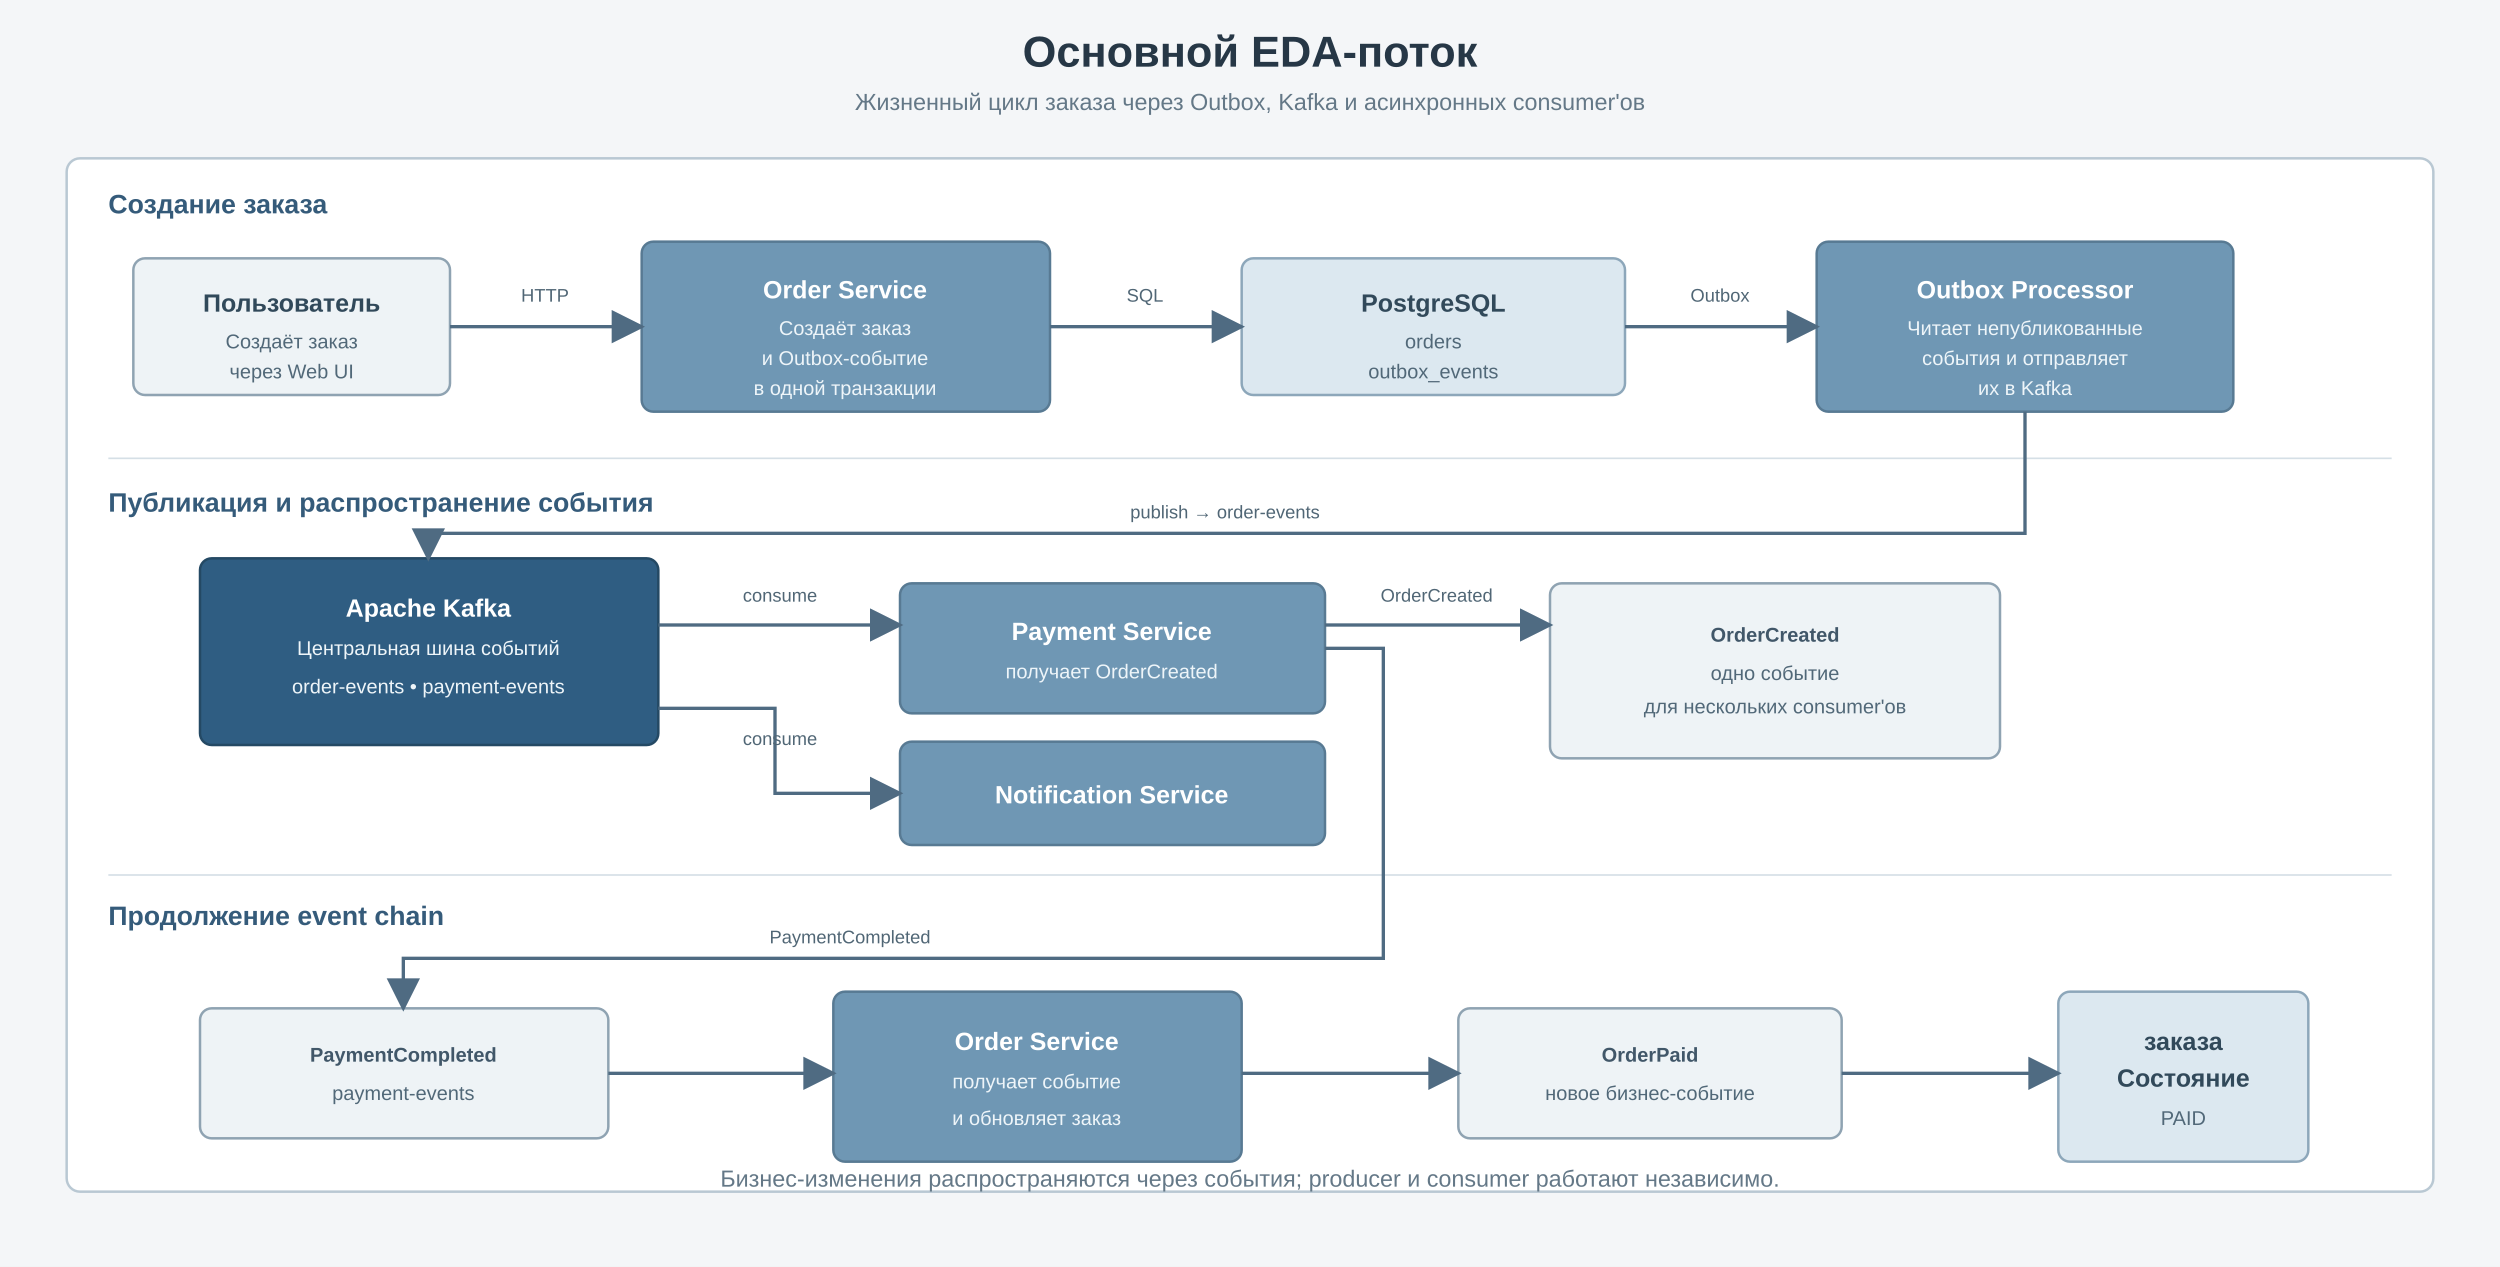
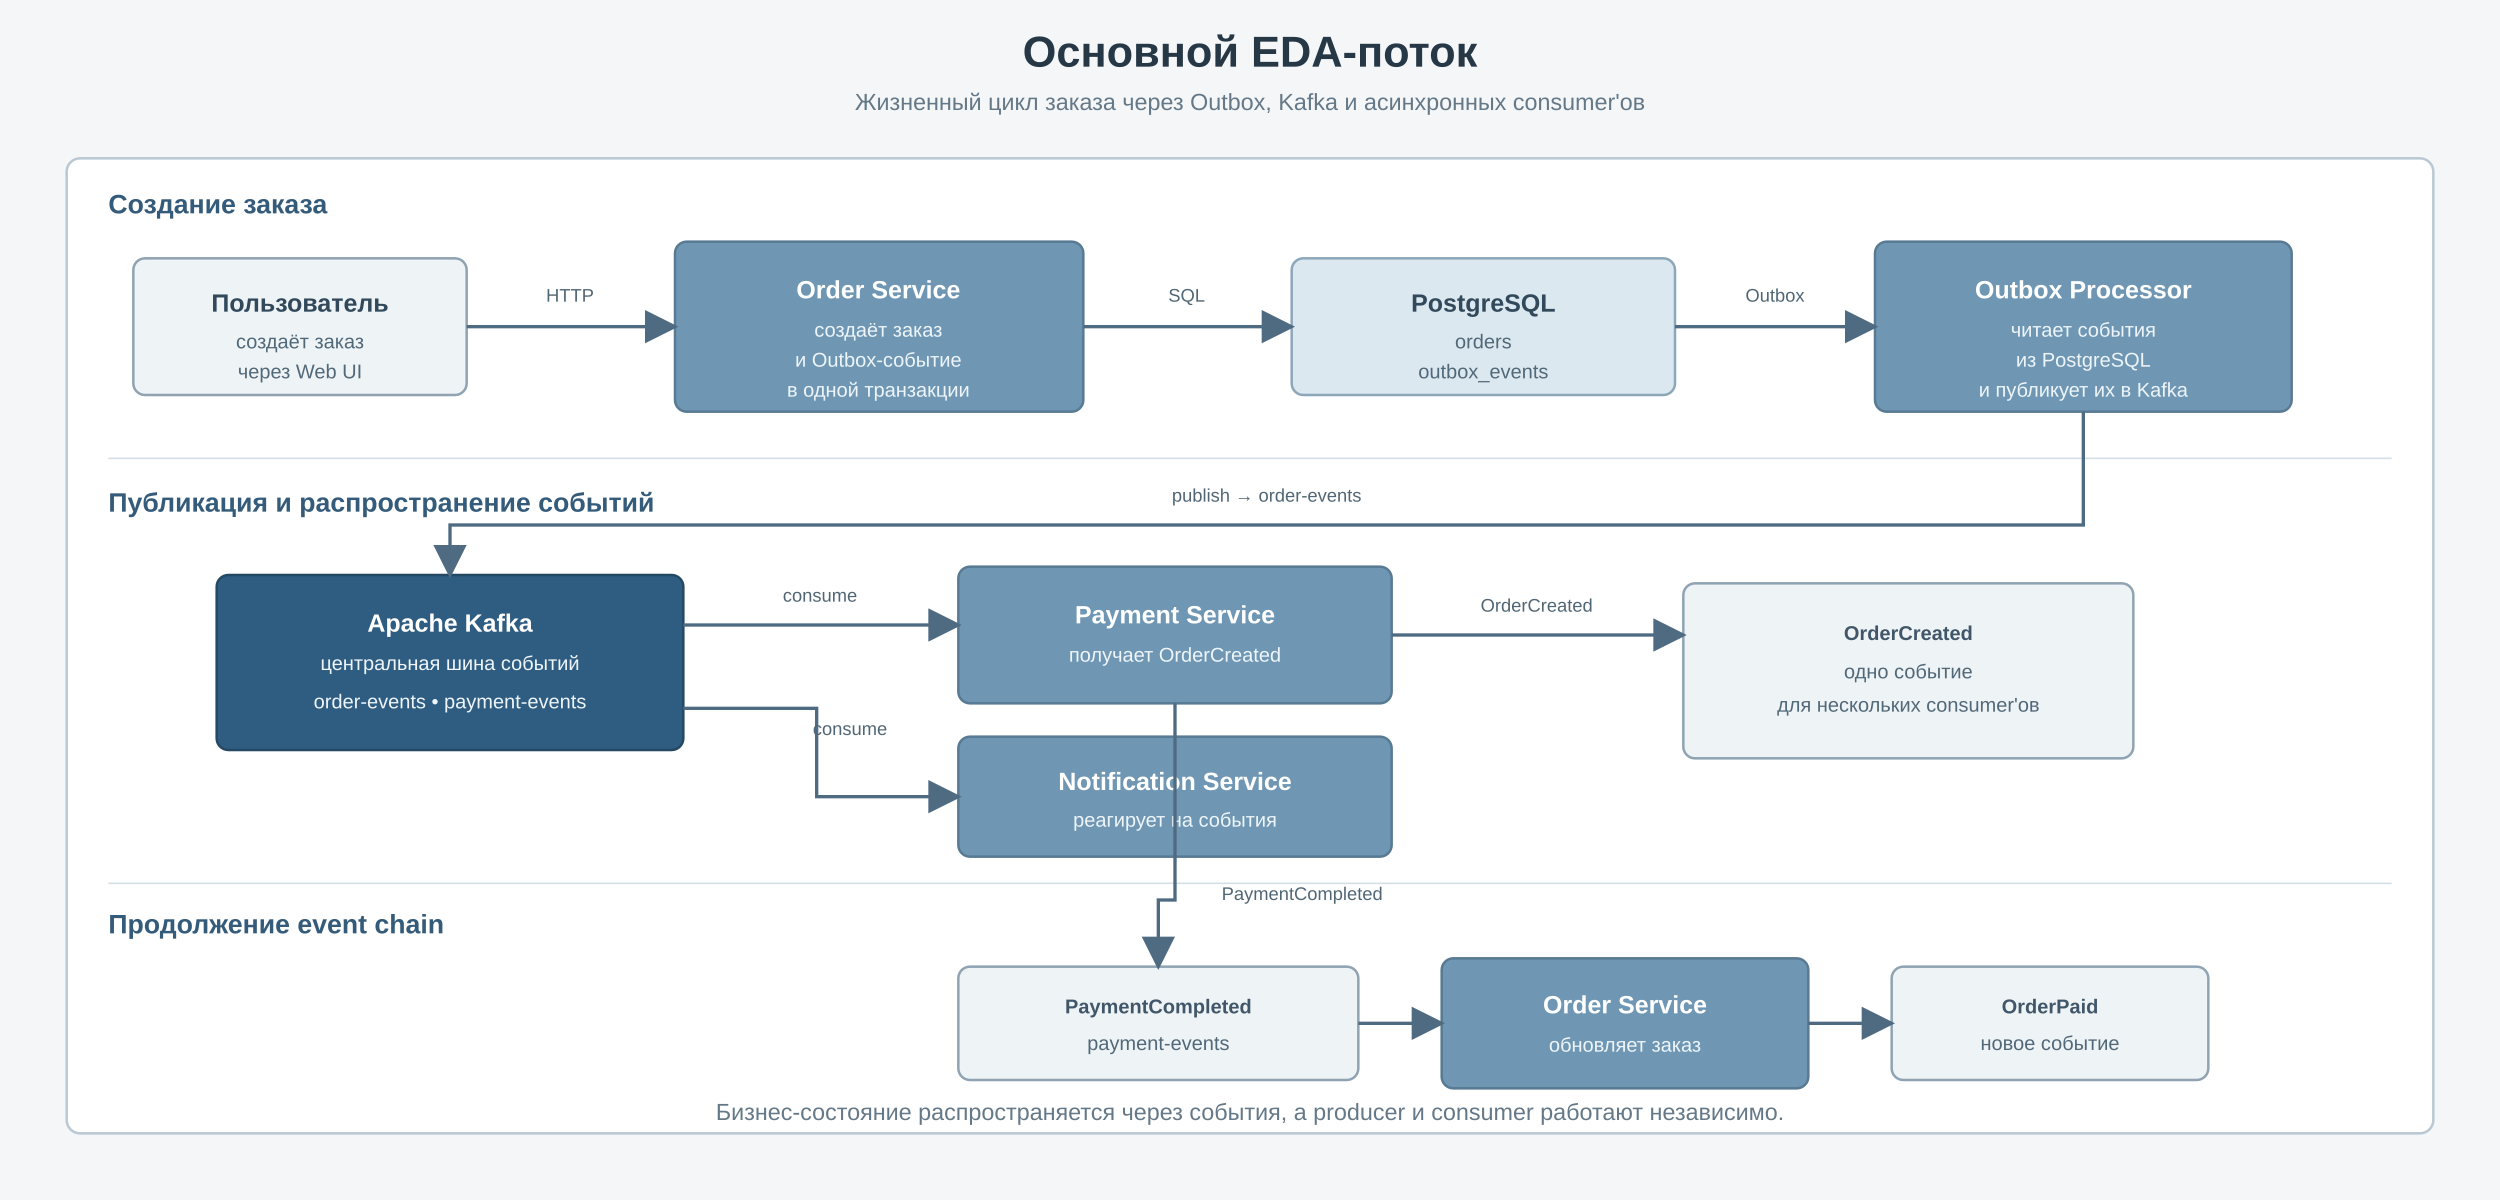
- <svg xmlns="http://www.w3.org/2000/svg" width="1500" height="760" viewBox="0 0 1500 760">
+ <svg xmlns="http://www.w3.org/2000/svg" width="1500" height="720" viewBox="0 0 1500 720">
  <defs>
    <marker id="arrow" markerWidth="10" markerHeight="10" refX="9" refY="5" orient="auto">
      <path d="M0 0 L10 5 L0 10 Z" fill="#4f6b82" />
    </marker>
    <style>
      text{font-family:Arial,Helvetica,sans-serif}
      .title{font-size:26px;font-weight:700;fill:#263746}
      .subtitle{font-size:14px;fill:#647887}
      .section{font-size:16px;font-weight:700;fill:#355b7a}
      .panel{fill:#fff;stroke:#b9c8d3;stroke-width:1.5}
      .service{fill:#6f97b4;stroke:#587a93;stroke-width:1.5}
      .system{fill:#2f5d82;stroke:#244964;stroke-width:1.5}
      .data{fill:#dce8f0;stroke:#8da7ba;stroke-width:1.5}
      .event{fill:#eef3f6;stroke:#8fa3b2;stroke-width:1.5}
      .cardTitle{font-size:15px;font-weight:700;fill:#fff}
      .darkTitle{font-size:15px;font-weight:700;fill:#31495a}
      .body{font-size:12px;fill:#eef5f9}
      .dark{font-size:12px;fill:#516878}
      .label{font-size:11px;fill:#506675}
      .eventText{font-size:12px;font-weight:700;fill:#415769}
      .line{stroke:#4f6b82;stroke-width:2;fill:none;marker-end:url(#arrow)}
      .divider{stroke:#d5dfe6;stroke-width:1}
    </style>
  </defs>
-   <rect width="1500" height="760" fill="#f4f6f8" />
+   <rect width="1500" height="720" fill="#f4f6f8" />
  <text x="750" y="40" text-anchor="middle" class="title">Основной EDA-поток</text>
  <text x="750" y="66" text-anchor="middle" class="subtitle">Жизненный цикл заказа через Outbox, Kafka и асинхронных consumer'ов</text>
-   <rect x="40" y="95" width="1420" height="620" rx="8" class="panel" />
+   <rect x="40" y="95" width="1420" height="585" rx="8" class="panel" />
  <text x="65" y="128" class="section">Создание заказа</text>
-   <rect x="80" y="155" width="190" height="82" rx="7" class="event" />
-   <text x="175" y="187" text-anchor="middle" class="darkTitle">Пользователь</text>
-   <text x="175" y="209" text-anchor="middle" class="dark">Создаёт заказ</text>
-   <text x="175" y="227" text-anchor="middle" class="dark">через Web UI</text>
-   <rect x="385" y="145" width="245" height="102" rx="7" class="service" />
-   <text x="507" y="179" text-anchor="middle" class="cardTitle">Order Service</text>
-   <text x="507" y="201" text-anchor="middle" class="body">Создаёт заказ</text>
-   <text x="507" y="219" text-anchor="middle" class="body">и Outbox-событие</text>
-   <text x="507" y="237" text-anchor="middle" class="body">в одной транзакции</text>
-   <rect x="745" y="155" width="230" height="82" rx="7" class="data" />
-   <text x="860" y="187" text-anchor="middle" class="darkTitle">PostgreSQL</text>
-   <text x="860" y="209" text-anchor="middle" class="dark">orders</text>
-   <text x="860" y="227" text-anchor="middle" class="dark">outbox_events</text>
-   <rect x="1090" y="145" width="250" height="102" rx="7" class="service" />
-   <text x="1215" y="179" text-anchor="middle" class="cardTitle">Outbox Processor</text>
-   <text x="1215" y="201" text-anchor="middle" class="body">Читает непубликованные</text>
-   <text x="1215" y="219" text-anchor="middle" class="body">события и отправляет</text>
-   <text x="1215" y="237" text-anchor="middle" class="body">их в Kafka</text>
-   <path d="M270 196 L385 196" class="line" />
-   <text x="327" y="181" text-anchor="middle" class="label">HTTP</text>
-   <path d="M630 196 L745 196" class="line" />
-   <text x="687" y="181" text-anchor="middle" class="label">SQL</text>
-   <path d="M975 196 L1090 196" class="line" />
-   <text x="1032" y="181" text-anchor="middle" class="label">Outbox</text>
+   <rect x="80" y="155" width="200" height="82" rx="7" class="event" />
+   <text x="180" y="187" text-anchor="middle" class="darkTitle">Пользователь</text>
+   <text x="180" y="209" text-anchor="middle" class="dark">создаёт заказ</text>
+   <text x="180" y="227" text-anchor="middle" class="dark">через Web UI</text>
+   <rect x="405" y="145" width="245" height="102" rx="7" class="service" />
+   <text x="527" y="179" text-anchor="middle" class="cardTitle">Order Service</text>
+   <text x="527" y="202" text-anchor="middle" class="body">создаёт заказ</text>
+   <text x="527" y="220" text-anchor="middle" class="body">и Outbox-событие</text>
+   <text x="527" y="238" text-anchor="middle" class="body">в одной транзакции</text>
+   <rect x="775" y="155" width="230" height="82" rx="7" class="data" />
+   <text x="890" y="187" text-anchor="middle" class="darkTitle">PostgreSQL</text>
+   <text x="890" y="209" text-anchor="middle" class="dark">orders</text>
+   <text x="890" y="227" text-anchor="middle" class="dark">outbox_events</text>
+   <rect x="1125" y="145" width="250" height="102" rx="7" class="service" />
+   <text x="1250" y="179" text-anchor="middle" class="cardTitle">Outbox Processor</text>
+   <text x="1250" y="202" text-anchor="middle" class="body">читает события</text>
+   <text x="1250" y="220" text-anchor="middle" class="body">из PostgreSQL</text>
+   <text x="1250" y="238" text-anchor="middle" class="body">и публикует их в Kafka</text>
+   <path d="M280 196 L405 196" class="line" />
+   <text x="342" y="181" text-anchor="middle" class="label">HTTP</text>
+   <path d="M650 196 L775 196" class="line" />
+   <text x="712" y="181" text-anchor="middle" class="label">SQL</text>
+   <path d="M1005 196 L1125 196" class="line" />
+   <text x="1065" y="181" text-anchor="middle" class="label">Outbox</text>
  <line x1="65" y1="275" x2="1435" y2="275" class="divider" />
-   <text x="65" y="307" class="section">Публикация и распространение события</text>
-   <rect x="120" y="335" width="275" height="112" rx="7" class="system" />
-   <text x="257" y="370" text-anchor="middle" class="cardTitle">Apache Kafka</text>
-   <text x="257" y="393" text-anchor="middle" class="body">Центральная шина событий</text>
-   <text x="257" y="416" text-anchor="middle" class="body">order-events • payment-events</text>
-   <rect x="540" y="350" width="255" height="78" rx="7" class="service" />
-   <text x="667" y="384" text-anchor="middle" class="cardTitle">Payment Service</text>
-   <text x="667" y="407" text-anchor="middle" class="body">получает OrderCreated</text>
-   <rect x="540" y="445" width="255" height="62" rx="7" class="service" />
-   <text x="667" y="482" text-anchor="middle" class="cardTitle">Notification Service</text>
-   <rect x="930" y="350" width="270" height="105" rx="7" class="event" />
-   <text x="1065" y="385" text-anchor="middle" class="eventText">OrderCreated</text>
-   <text x="1065" y="408" text-anchor="middle" class="dark">одно событие</text>
-   <text x="1065" y="428" text-anchor="middle" class="dark">для нескольких consumer'ов</text>
-   <path d="M1215 247 L1215 320 L257 320 L257 335" class="line" />
-   <text x="735" y="311" text-anchor="middle" class="label">publish → order-events</text>
-   <path d="M395 375 L540 375" class="line" />
-   <text x="468" y="361" text-anchor="middle" class="label">consume</text>
-   <path d="M395 425 L465 425 L465 476 L540 476" class="line" />
-   <text x="468" y="447" text-anchor="middle" class="label">consume</text>
-   <path d="M795 375 L930 375" class="line" />
-   <text x="862" y="361" text-anchor="middle" class="label">OrderCreated</text>
-   <line x1="65" y1="525" x2="1435" y2="525" class="divider" />
-   <text x="65" y="555" class="section">Продолжение event chain</text>
-   <rect x="120" y="605" width="245" height="78" rx="7" class="event" />
-   <text x="242" y="637" text-anchor="middle" class="eventText">PaymentCompleted</text>
-   <text x="242" y="660" text-anchor="middle" class="dark">payment-events</text>
-   <rect x="500" y="595" width="245" height="102" rx="7" class="service" />
-   <text x="622" y="630" text-anchor="middle" class="cardTitle">Order Service</text>
-   <text x="622" y="653" text-anchor="middle" class="body">получает событие</text>
-   <text x="622" y="675" text-anchor="middle" class="body">и обновляет заказ</text>
-   <rect x="875" y="605" width="230" height="78" rx="7" class="event" />
-   <text x="990" y="637" text-anchor="middle" class="eventText">OrderPaid</text>
-   <text x="990" y="660" text-anchor="middle" class="dark">новое бизнес-событие</text>
-   <rect x="1235" y="595" width="150" height="102" rx="7" class="data" />
-   <text x="1310" y="652" text-anchor="middle" class="darkTitle">Состояние</text>
-   <text x="1310" y="630" text-anchor="middle" class="darkTitle">заказа</text>
-   <text x="1310" y="675" text-anchor="middle" class="dark">PAID</text>
-   <path d="M795 389 L830 389 L830 575 L242 575 L242 605" class="line" />
-   <text x="510" y="566" text-anchor="middle" class="label">PaymentCompleted</text>
-   <path d="M365 644 L500 644" class="line" />
-   <path d="M745 644 L875 644" class="line" />
-   <path d="M1105 644 L1235 644" class="line" />
-   <text x="750" y="712" text-anchor="middle" class="subtitle">Бизнес-изменения распространяются через события; producer и consumer работают независимо.</text>
+   <text x="65" y="307" class="section">Публикация и распространение событий</text>
+   <rect x="130" y="345" width="280" height="105" rx="7" class="system" />
+   <text x="270" y="379" text-anchor="middle" class="cardTitle">Apache Kafka</text>
+   <text x="270" y="402" text-anchor="middle" class="body">центральная шина событий</text>
+   <text x="270" y="425" text-anchor="middle" class="body">order-events • payment-events</text>
+   <rect x="575" y="340" width="260" height="82" rx="7" class="service" />
+   <text x="705" y="374" text-anchor="middle" class="cardTitle">Payment Service</text>
+   <text x="705" y="397" text-anchor="middle" class="body">получает OrderCreated</text>
+   <rect x="575" y="442" width="260" height="72" rx="7" class="service" />
+   <text x="705" y="474" text-anchor="middle" class="cardTitle">Notification Service</text>
+   <text x="705" y="496" text-anchor="middle" class="body">реагирует на события</text>
+   <rect x="1010" y="350" width="270" height="105" rx="7" class="event" />
+   <text x="1145" y="384" text-anchor="middle" class="eventText">OrderCreated</text>
+   <text x="1145" y="407" text-anchor="middle" class="dark">одно событие</text>
+   <text x="1145" y="427" text-anchor="middle" class="dark">для нескольких consumer'ов</text>
+   <path d="M1250 247 L1250 315 L270 315 L270 345" class="line" />
+   <text x="760" y="301" text-anchor="middle" class="label">publish → order-events</text>
+   <path d="M410 375 L575 375" class="line" />
+   <text x="492" y="361" text-anchor="middle" class="label">consume</text>
+   <path d="M410 425 L490 425 L490 478 L575 478" class="line" />
+   <text x="510" y="441" text-anchor="middle" class="label">consume</text>
+   <path d="M835 381 L1010 381" class="line" />
+   <text x="922" y="367" text-anchor="middle" class="label">OrderCreated</text>
+   <line x1="65" y1="530" x2="1435" y2="530" class="divider" />
+   <text x="65" y="560" class="section">Продолжение event chain</text>
+   <rect x="575" y="580" width="240" height="68" rx="7" class="event" />
+   <text x="695" y="608" text-anchor="middle" class="eventText">PaymentCompleted</text>
+   <text x="695" y="630" text-anchor="middle" class="dark">payment-events</text>
+   <rect x="865" y="575" width="220" height="78" rx="7" class="service" />
+   <text x="975" y="608" text-anchor="middle" class="cardTitle">Order Service</text>
+   <text x="975" y="631" text-anchor="middle" class="body">обновляет заказ</text>
+   <rect x="1135" y="580" width="190" height="68" rx="7" class="event" />
+   <text x="1230" y="608" text-anchor="middle" class="eventText">OrderPaid</text>
+   <text x="1230" y="630" text-anchor="middle" class="dark">новое событие</text>
+   <path d="M705 422 L705 540 L695 540 L695 580" class="line" />
+   <text x="733" y="540" class="label">PaymentCompleted</text>
+   <path d="M815 614 L865 614" class="line" />
+   <path d="M1085 614 L1135 614" class="line" />
+   <text x="750" y="672" text-anchor="middle" class="subtitle">Бизнес-состояние распространяется через события, а producer и consumer работают независимо.</text>
</svg>
